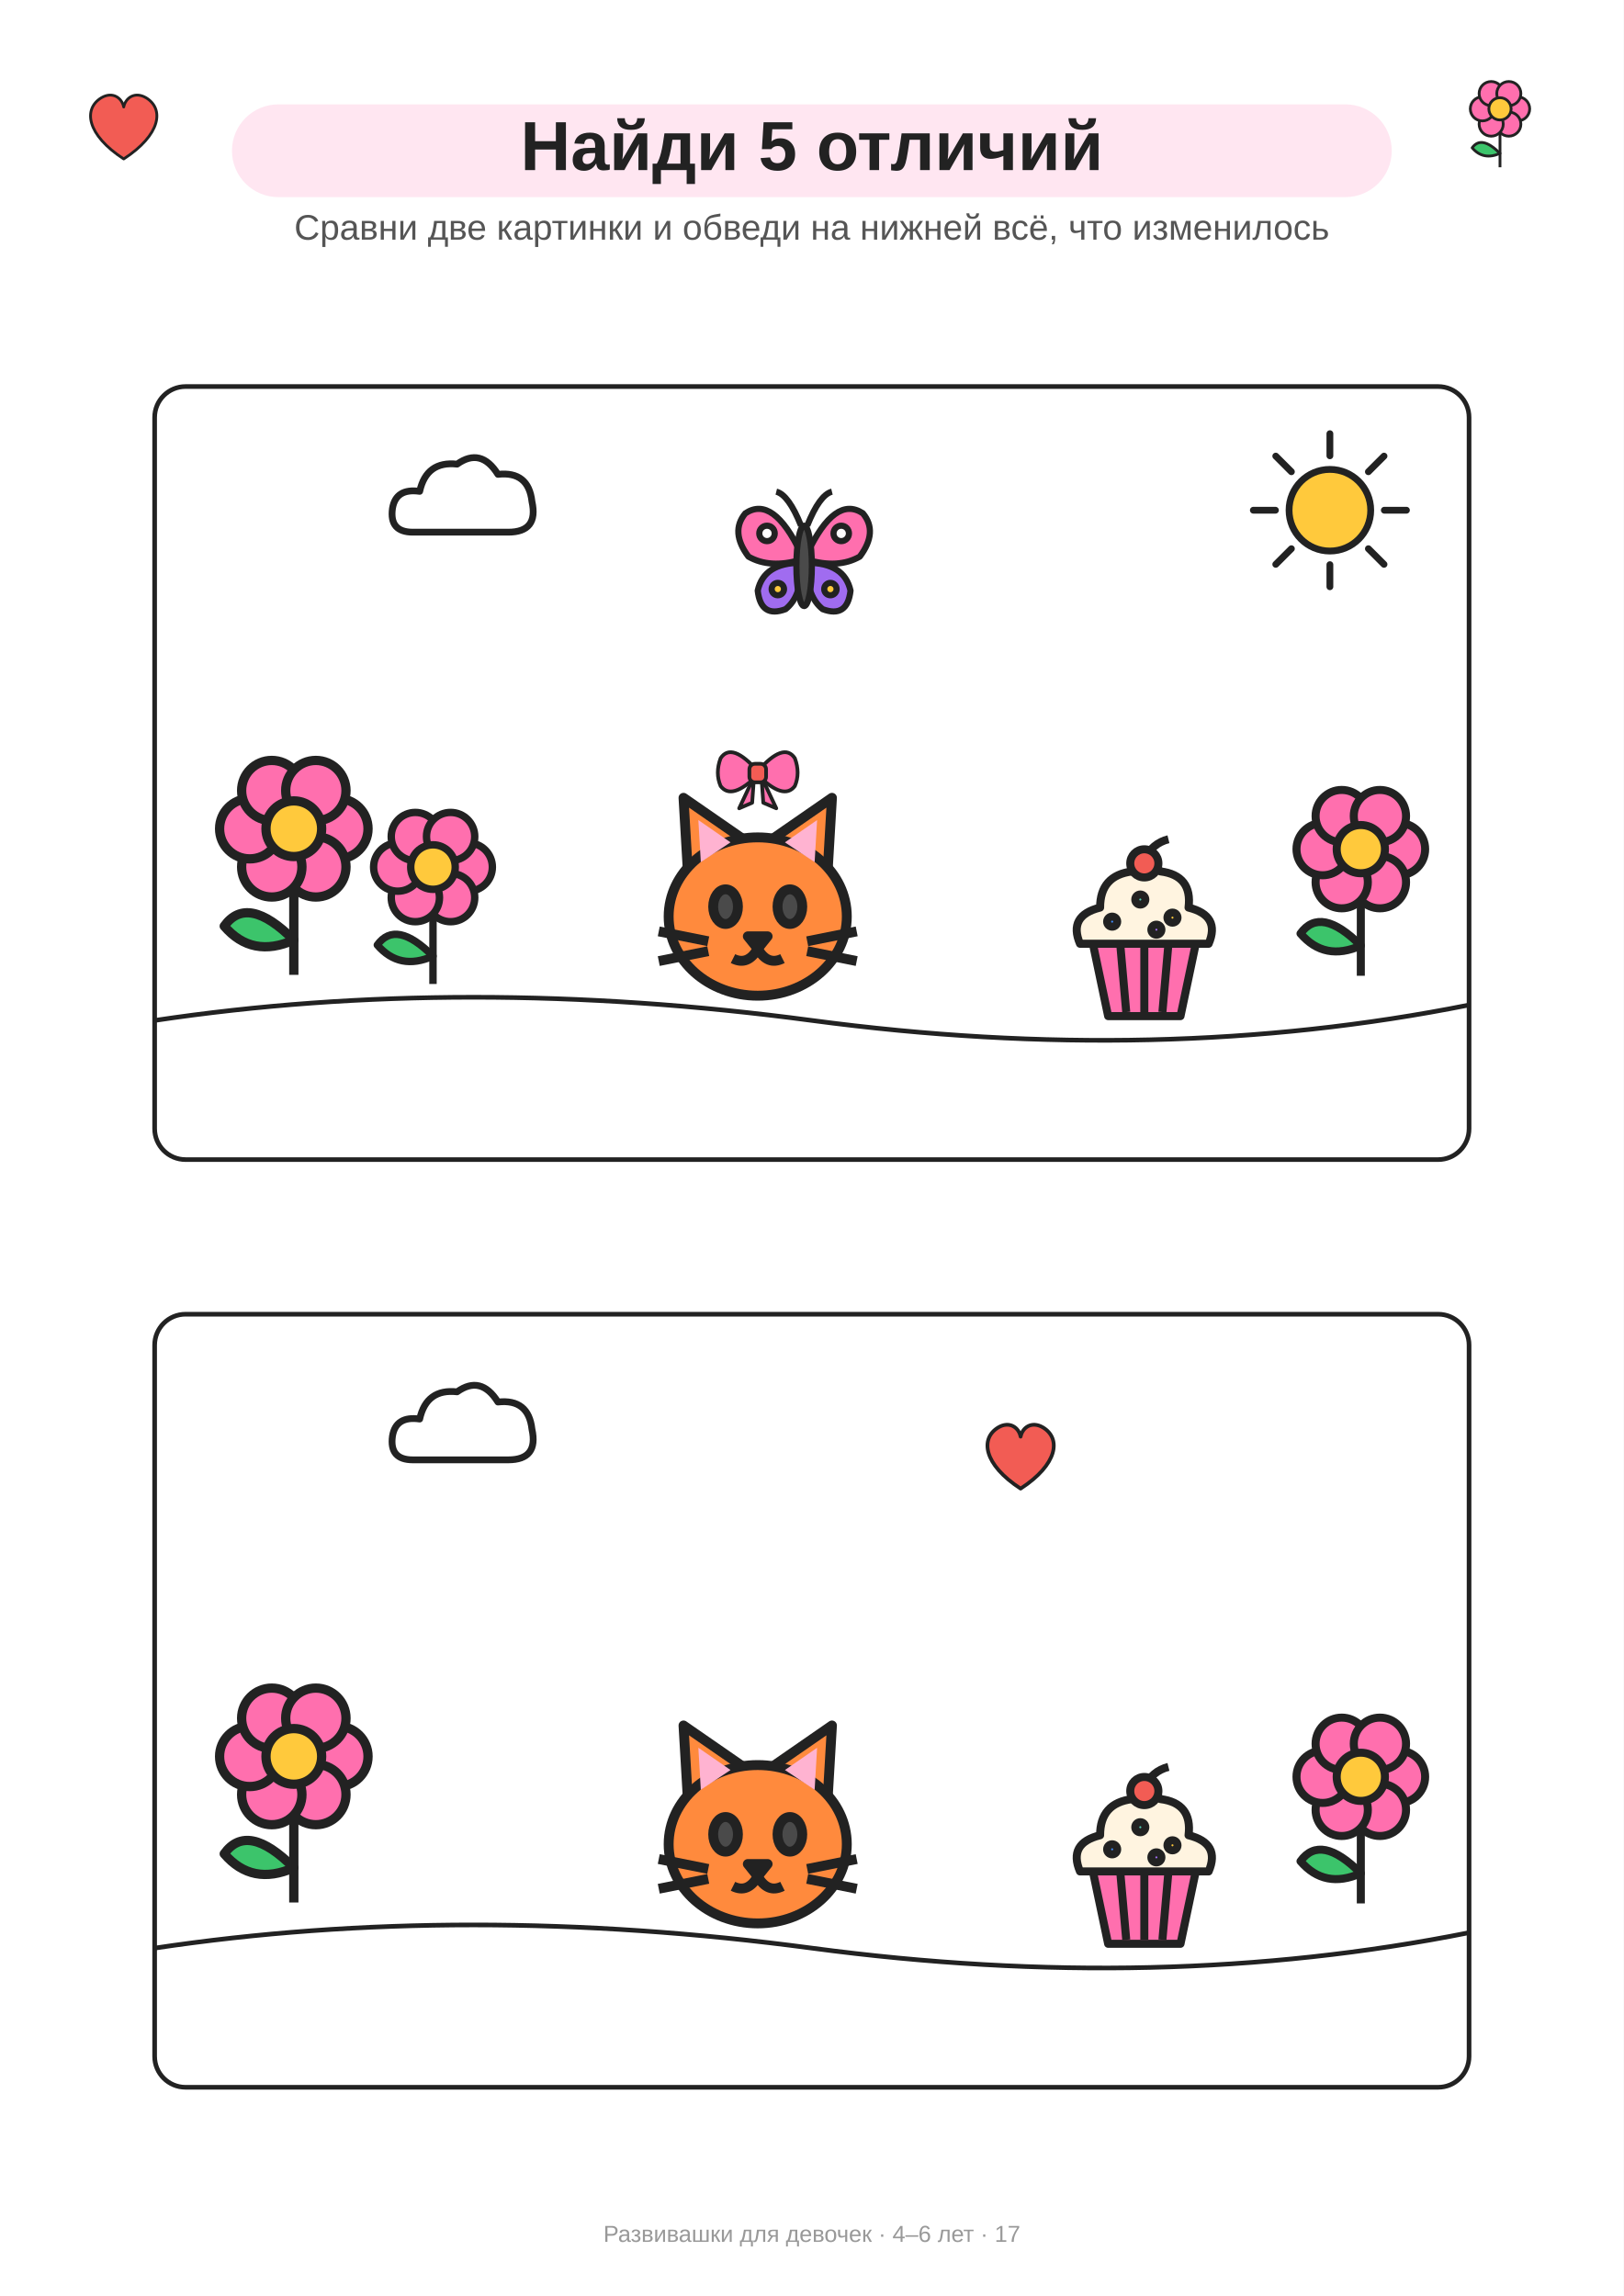
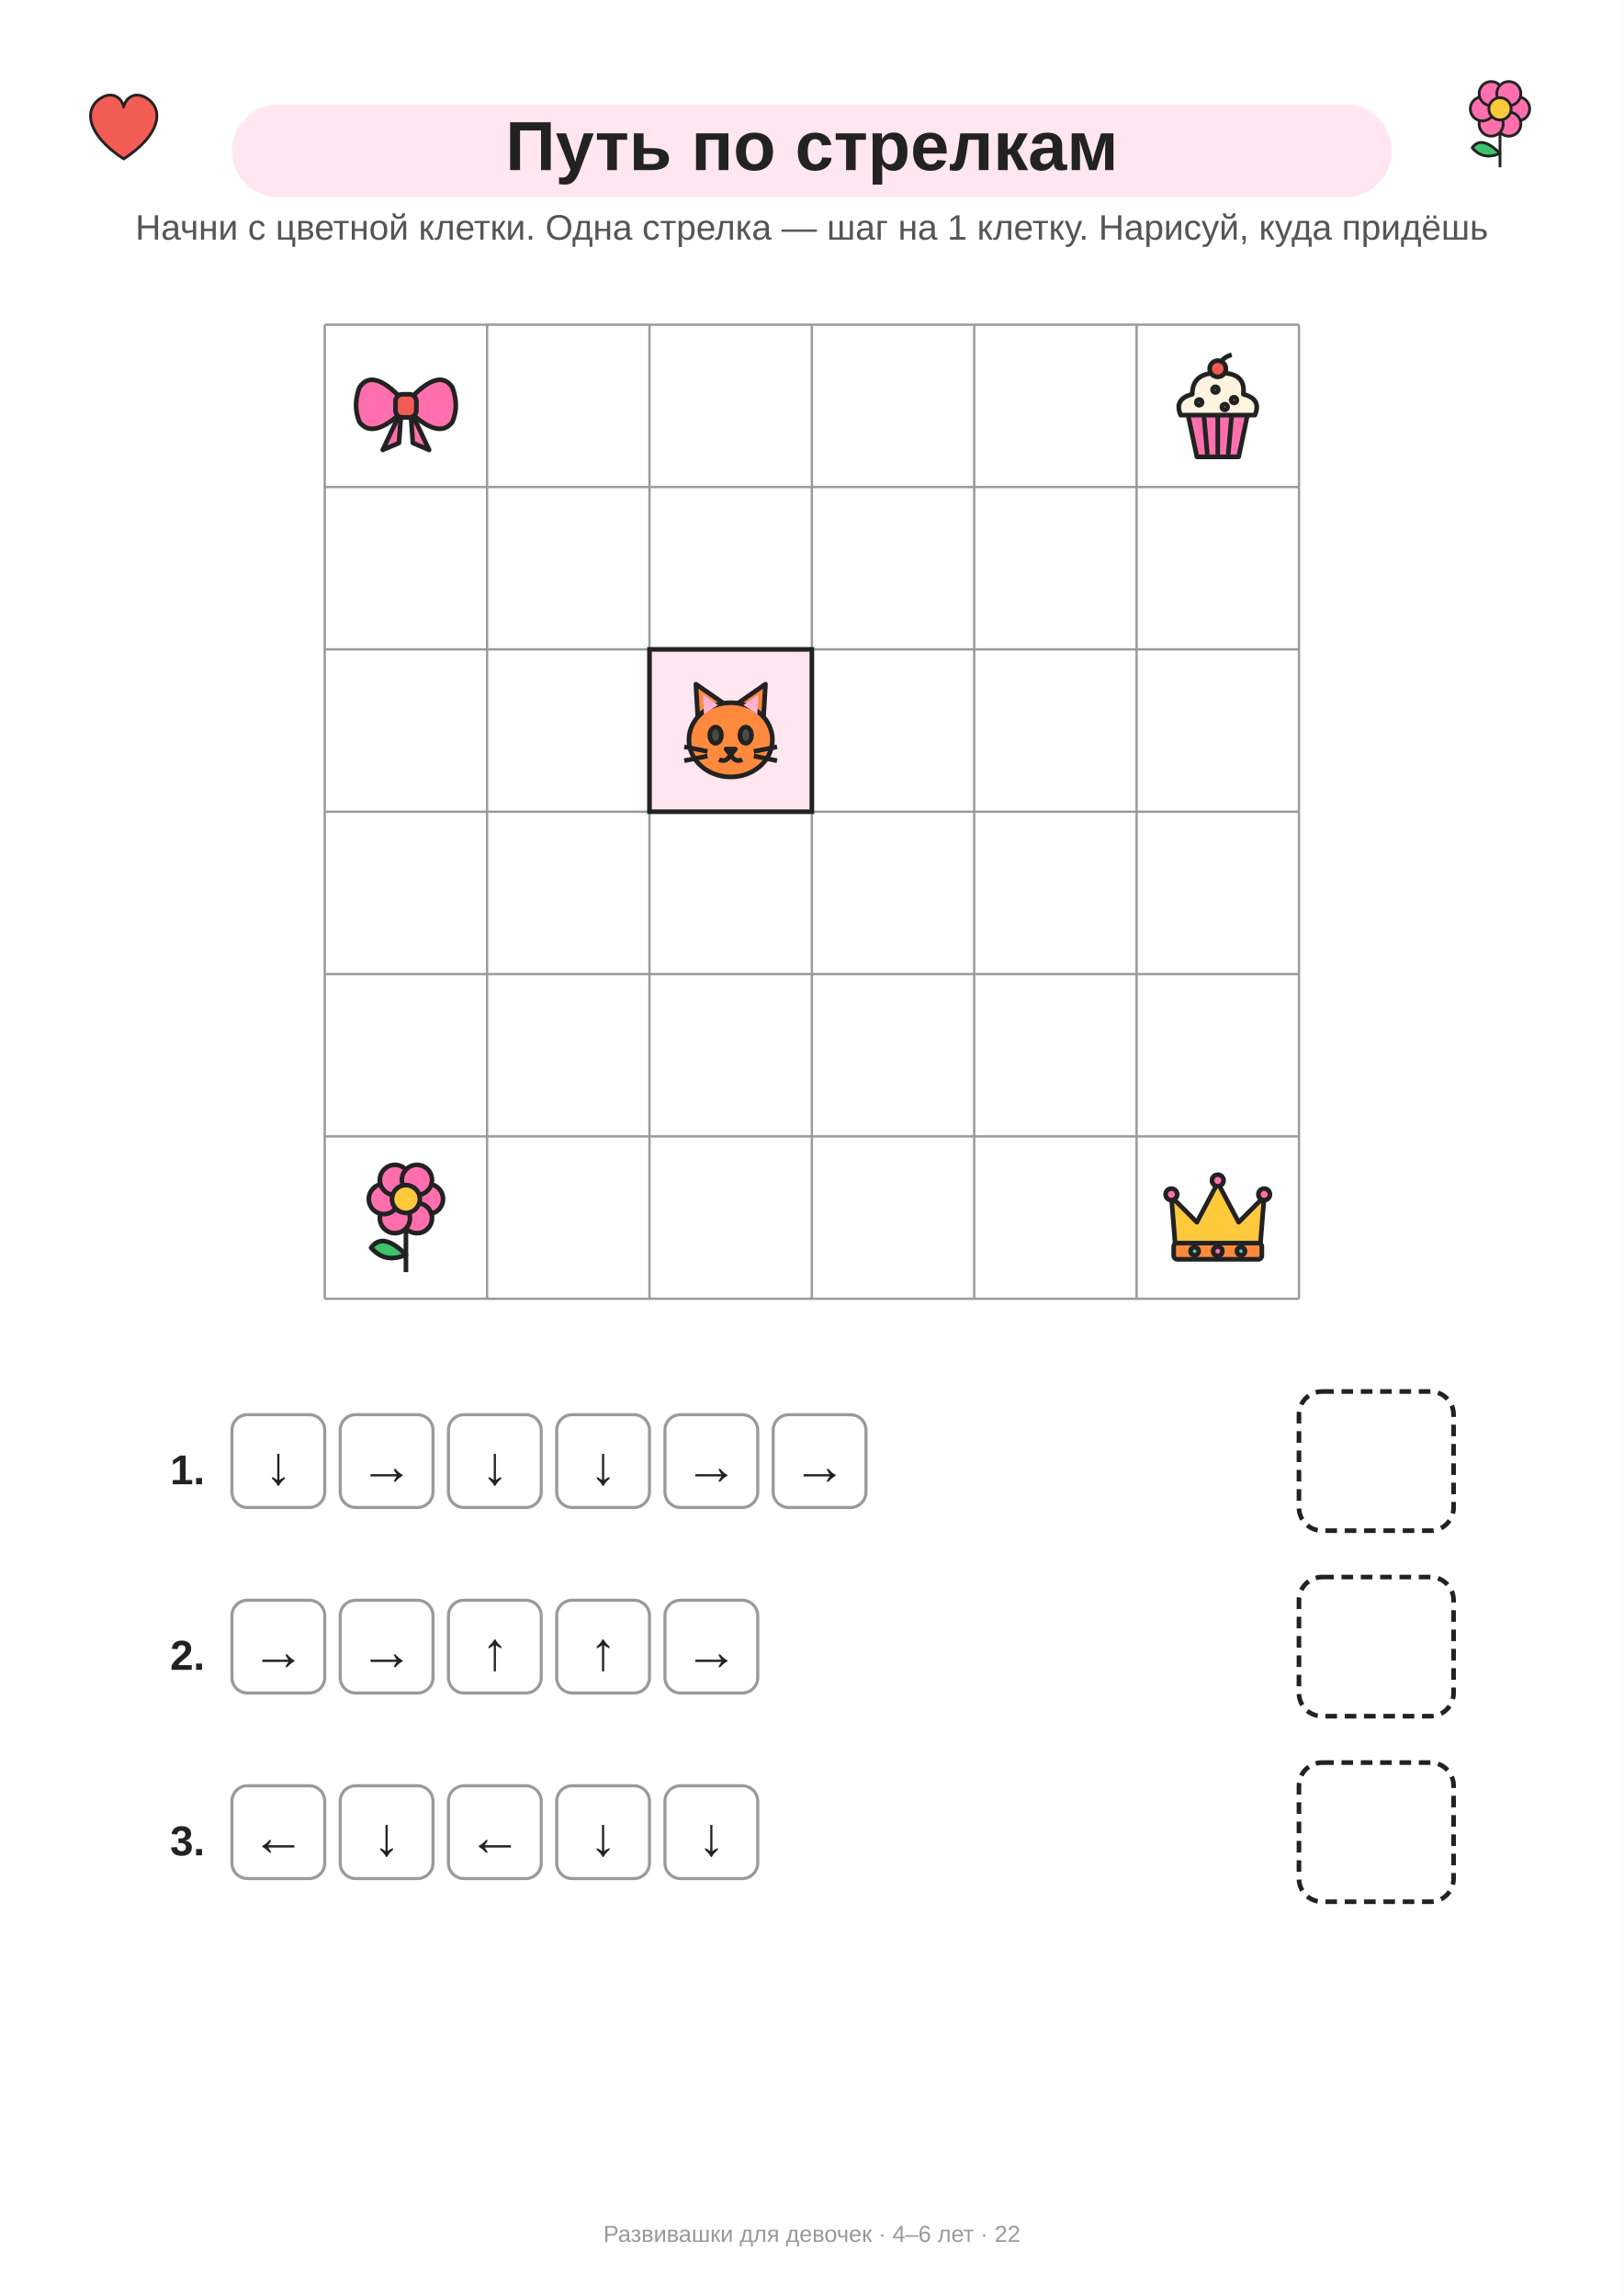
<svg xmlns="http://www.w3.org/2000/svg" viewBox="0 0 210 297" width="210mm" height="297mm">
  <style>
  text { font-family: "Segoe UI", "Arial", sans-serif; fill: #222; }
  .title { font-size: 9px; font-weight: 700; }
  .task { font-size: 4.6px; fill: #555; }
  .cover1 { font-size: 15px; font-weight: 700; fill: #C94B4B; }
  .h3 { font-size: 5.4px; font-weight: 700; }
  .body { font-size: 4.6px; }
  .small { font-size: 3.6px; fill: #555; }
  .foot { font-size: 3px; fill: #999; }
  .digit { font-size: 9px; font-weight: 700; }
  .dotnum { font-size: 5.6px; font-weight: 700; }
  .cbn { font-size: 6px; font-weight: 700; }
  .dict { font-size: 7px; font-weight: 700; }
  .trace { font-size: 26px; font-weight: 700; fill: #eeeeee; stroke: #8a8a8a; stroke-width: 0.5; stroke-dasharray: 1.2 1; }
  .traceword { font-size: 17px; font-weight: 700; fill: #eeeeee; stroke: #8a8a8a; stroke-width: 0.4; stroke-dasharray: 1 0.8; }
  .word { font-size: 8px; font-weight: 700; letter-spacing: 0.6px; }</style>
  <rect width="210" height="297" fill="#fff" />
  <rect x="30" y="13.5" width="150" height="12" rx="6" fill="#FFE6F1" />
-   <text x="105" y="22" text-anchor="middle" class="title">Найди 5 отличий</text>
-   <text x="105" y="31" text-anchor="middle" class="task">Сравни две картинки и обведи на нижней всё, что изменилось</text>
+   <text x="105" y="22" text-anchor="middle" class="title">Путь по стрелкам</text>
+   <text x="105" y="31" text-anchor="middle" class="task">Начни с цветной клетки. Одна стрелка — шаг на 1 клетку. Нарисуй, куда придёшь</text>
  <g transform="translate(10 10) scale(0.12)" stroke="#222" stroke-width="3" stroke-linejoin="round">
    <path d="M50 88 C10 62 6 34 26 22 C38 15 48 22 50 32 C52 22 62 15 74 22 C94 34 90 62 50 88 Z" fill="#F25C54" />
  </g>
  <g transform="translate(188 10) scale(0.12)" stroke="#222" stroke-width="3" stroke-linejoin="round">
    <path d="M50 50 L50 97" fill="none" />
    <path d="M50 82 Q30 62 20 76 Q32 90 50 82 Z" fill="#3CC46B" />
    <circle cx="69" cy="34" r="13" fill="#FF6FAE" />
    <circle cx="59.5" cy="50.45" r="13" fill="#FF6FAE" />
    <circle cx="40.5" cy="50.45" r="13" fill="#FF6FAE" />
    <circle cx="31" cy="34" r="13" fill="#FF6FAE" />
    <circle cx="40.5" cy="17.55" r="13" fill="#FF6FAE" />
    <circle cx="59.5" cy="17.55" r="13" fill="#FF6FAE" />
    <circle cx="50" cy="34" r="12" fill="#FFC93C" />
  </g>
-   <rect x="20" y="50" width="170" height="100" rx="4" fill="none" stroke="#222" stroke-width="0.6" />
-   <path d="M20 132 Q60 126 105 132 T190 130" fill="none" stroke="#222" stroke-width="0.6" />
-   <g transform="translate(161 55) scale(0.22)" stroke="#222" stroke-width="4" stroke-linejoin="round">
-     <path d="M82 50 L95 50 M72.63 72.63 L81.82 81.82 M50 82 L50 95 M27.37 72.63 L18.18 81.82 M18 50 L5 50 M27.37 27.37 L18.18 18.18 M50 18 L50 5 M72.63 27.37 L81.82 18.18 " fill="none" stroke-linecap="round" />
-     <circle cx="50" cy="50" r="24" fill="#FFC93C" />
-   </g>
-   <g transform="translate(49 53) scale(0.22)" stroke="#222" stroke-width="4" stroke-linejoin="round">
-     <path d="M20 72 Q6 72 8 58 Q10 46 24 48 Q28 30 46 32 Q60 22 70 38 Q88 36 90 54 Q94 72 76 72 Z" fill="#FFFFFF" />
-   </g>
-   <g transform="translate(94 62) scale(0.2)" stroke="#222" stroke-width="4" stroke-linejoin="round">
-     <path d="M48 30 Q40 10 32 8" fill="none" />
-     <path d="M52 30 Q60 10 68 8" fill="none" />
-     <path d="M48 48 Q30 10 12 22 Q2 34 14 50 Q28 58 48 52 Z" fill="#FF6FAE" />
-     <path d="M52 48 Q70 10 88 22 Q98 34 86 50 Q72 58 52 52 Z" fill="#FF6FAE" />
-     <path d="M48 54 Q24 54 20 72 Q22 90 38 84 Q48 76 48 58 Z" fill="#A06CF0" />
-     <path d="M52 54 Q76 54 80 72 Q78 90 62 84 Q52 76 52 58 Z" fill="#A06CF0" />
-     <circle cx="26" cy="35" r="5" fill="#FFFFFF" />
-     <circle cx="74" cy="35" r="5" fill="#FFFFFF" />
-     <circle cx="33" cy="71" r="4" fill="#FFC93C" />
-     <circle cx="67" cy="71" r="4" fill="#FFC93C" />
-     <ellipse cx="50" cy="56" rx="5" ry="26" fill="#4A4A4A" />
-   </g>
-   <g transform="translate(23 97) scale(0.3)" stroke="#222" stroke-width="4" stroke-linejoin="round">
-     <path d="M50 50 L50 97" fill="none" />
-     <path d="M50 82 Q30 62 20 76 Q32 90 50 82 Z" fill="#3CC46B" />
-     <circle cx="69" cy="34" r="13" fill="#FF6FAE" />
-     <circle cx="59.5" cy="50.45" r="13" fill="#FF6FAE" />
-     <circle cx="40.5" cy="50.45" r="13" fill="#FF6FAE" />
-     <circle cx="31" cy="34" r="13" fill="#FF6FAE" />
-     <circle cx="40.5" cy="17.55" r="13" fill="#FF6FAE" />
-     <circle cx="59.5" cy="17.55" r="13" fill="#FF6FAE" />
-     <circle cx="50" cy="34" r="12" fill="#FFC93C" />
-   </g>
-   <g transform="translate(44 104) scale(0.24)" stroke="#222" stroke-width="4" stroke-linejoin="round">
-     <path d="M50 50 L50 97" fill="none" />
-     <path d="M50 82 Q30 62 20 76 Q32 90 50 82 Z" fill="#3CC46B" />
-     <circle cx="69" cy="34" r="13" fill="#FF6FAE" />
-     <circle cx="59.5" cy="50.45" r="13" fill="#FF6FAE" />
-     <circle cx="40.5" cy="50.45" r="13" fill="#FF6FAE" />
-     <circle cx="31" cy="34" r="13" fill="#FF6FAE" />
-     <circle cx="40.5" cy="17.55" r="13" fill="#FF6FAE" />
-     <circle cx="59.5" cy="17.55" r="13" fill="#FF6FAE" />
-     <circle cx="50" cy="34" r="12" fill="#FFC93C" />
-   </g>
-   <g transform="translate(82 100) scale(0.32)" stroke="#222" stroke-width="4" stroke-linejoin="round">
+   <path d="M42 42 V168 M63 42 V168 M84 42 V168 M105 42 V168 M126 42 V168 M147 42 V168 M168 42 V168 M42 42 H168 M42 63 H168 M42 84 H168 M42 105 H168 M42 126 H168 M42 147 H168 M42 168 H168 " stroke="#9a9a9a" stroke-width="0.3" fill="none" />
+   <rect x="84" y="84" width="21" height="21" fill="#FFE6F1" stroke="#222" stroke-width="0.6" />
+   <g transform="translate(87 87) scale(0.15)" stroke="#222" stroke-width="4" stroke-linejoin="round">
    <path d="M22 44 L20 10 L46 28 Z" fill="#FF8A3D" />
    <path d="M78 44 L80 10 L54 28 Z" fill="#FF8A3D" />
    <ellipse cx="50" cy="58" rx="36" ry="32" fill="#FF8A3D" />
    <path d="M27 36 L26 19 L39 28 Z" fill="#FFB3D1" stroke="none" />
    <path d="M73 36 L74 19 L61 28 Z" fill="#FFB3D1" stroke="none" />
    <ellipse cx="37" cy="54" rx="5" ry="7" fill="#4A4A4A" />
    <ellipse cx="63" cy="54" rx="5" ry="7" fill="#4A4A4A" />
    <path d="M46 66 L54 66 L50 71 Z" fill="#FF6FAE" />
    <path d="M50 71 Q46 78 40 75 M50 71 Q54 78 60 75" fill="none" />
    <path d="M30 68 L10 64 M30 72 L10 76 M70 68 L90 64 M70 72 L90 76" fill="none" />
  </g>
-   <g transform="translate(92 94) scale(0.12)" stroke="#222" stroke-width="4" stroke-linejoin="round">
-     <path d="M46 54 L30 88 L44 82 Z" fill="#FF6FAE" />
-     <path d="M54 54 L70 88 L56 82 Z" fill="#FF6FAE" />
-     <path d="M50 48 Q22 16 10 34 Q4 50 10 64 Q22 80 50 52 Z" fill="#FF6FAE" />
-     <path d="M50 48 Q78 16 90 34 Q96 50 90 64 Q78 80 50 52 Z" fill="#FF6FAE" />
-     <rect x="41" y="40" width="18" height="20" rx="6" fill="#F25C54" />
-   </g>
-   <g transform="translate(135 107) scale(0.26)" stroke="#222" stroke-width="4" stroke-linejoin="round">
+   <g transform="translate(150 45) scale(0.15)" stroke="#222" stroke-width="4" stroke-linejoin="round">
    <path d="M24 56 L76 56 L68 94 L32 94 Z" fill="#FF6FAE" />
    <path d="M38 58 L41 92 M50 58 L50 92 M62 58 L59 92" fill="none" />
    <path d="M18 58 Q12 44 28 40 Q28 24 44 22 Q50 12 58 22 Q74 24 72 40 Q88 44 82 58 Z" fill="#FFF4E0" />
    <circle cx="34" cy="47" r="2.5" fill="#3D8BFD" />
    <circle cx="64" cy="45" r="2.5" fill="#FFC93C" />
    <circle cx="48" cy="36" r="2.5" fill="#4FD1B5" />
    <circle cx="56" cy="51" r="2.5" fill="#A06CF0" />
    <path d="M50 16 Q54 8 62 6" fill="none" />
    <circle cx="50" cy="18" r="7" fill="#F25C54" />
  </g>
-   <g transform="translate(163 101) scale(0.26)" stroke="#222" stroke-width="4" stroke-linejoin="round">
+   <g transform="translate(45 150) scale(0.15)" stroke="#222" stroke-width="4" stroke-linejoin="round">
    <path d="M50 50 L50 97" fill="none" />
    <path d="M50 82 Q30 62 20 76 Q32 90 50 82 Z" fill="#3CC46B" />
    <circle cx="69" cy="34" r="13" fill="#FF6FAE" />
    <circle cx="59.5" cy="50.45" r="13" fill="#FF6FAE" />
    <circle cx="40.5" cy="50.45" r="13" fill="#FF6FAE" />
    <circle cx="31" cy="34" r="13" fill="#FF6FAE" />
    <circle cx="40.5" cy="17.55" r="13" fill="#FF6FAE" />
    <circle cx="59.5" cy="17.55" r="13" fill="#FF6FAE" />
    <circle cx="50" cy="34" r="12" fill="#FFC93C" />
  </g>
-   <rect x="20" y="170" width="170" height="100" rx="4" fill="none" stroke="#222" stroke-width="0.6" />
-   <path d="M20 252 Q60 246 105 252 T190 250" fill="none" stroke="#222" stroke-width="0.6" />
-   <g transform="translate(49 173) scale(0.22)" stroke="#222" stroke-width="4" stroke-linejoin="round">
-     <path d="M20 72 Q6 72 8 58 Q10 46 24 48 Q28 30 46 32 Q60 22 70 38 Q88 36 90 54 Q94 72 76 72 Z" fill="#FFFFFF" />
+   <g transform="translate(150 150) scale(0.15)" stroke="#222" stroke-width="4" stroke-linejoin="round">
+     <path d="M14 82 L10 32 L32 54 L50 20 L68 54 L90 32 L86 82 Z" fill="#FFC93C" />
+     <rect x="12" y="72" width="76" height="14" rx="3" fill="#FF8A3D" />
+     <circle cx="10" cy="30" r="5" fill="#FF6FAE" />
+     <circle cx="50" cy="18" r="5" fill="#FF6FAE" />
+     <circle cx="90" cy="30" r="5" fill="#FF6FAE" />
+     <circle cx="30" cy="79" r="3.5" fill="#4FD1B5" />
+     <circle cx="50" cy="79" r="4" fill="#FF6FAE" />
+     <circle cx="70" cy="79" r="3.5" fill="#4FD1B5" />
  </g>
-   <g transform="translate(126 182) scale(0.12)" stroke="#222" stroke-width="4" stroke-linejoin="round">
-     <path d="M50 88 C10 62 6 34 26 22 C38 15 48 22 50 32 C52 22 62 15 74 22 C94 34 90 62 50 88 Z" fill="#F25C54" />
+   <g transform="translate(45 45) scale(0.15)" stroke="#222" stroke-width="4" stroke-linejoin="round">
+     <path d="M46 54 L30 88 L44 82 Z" fill="#FF6FAE" />
+     <path d="M54 54 L70 88 L56 82 Z" fill="#FF6FAE" />
+     <path d="M50 48 Q22 16 10 34 Q4 50 10 64 Q22 80 50 52 Z" fill="#FF6FAE" />
+     <path d="M50 48 Q78 16 90 34 Q96 50 90 64 Q78 80 50 52 Z" fill="#FF6FAE" />
+     <rect x="41" y="40" width="18" height="20" rx="6" fill="#F25C54" />
  </g>
-   <g transform="translate(23 217) scale(0.3)" stroke="#222" stroke-width="4" stroke-linejoin="round">
-     <path d="M50 50 L50 97" fill="none" />
-     <path d="M50 82 Q30 62 20 76 Q32 90 50 82 Z" fill="#3CC46B" />
-     <circle cx="69" cy="34" r="13" fill="#FF6FAE" />
-     <circle cx="59.5" cy="50.45" r="13" fill="#FF6FAE" />
-     <circle cx="40.5" cy="50.45" r="13" fill="#FF6FAE" />
-     <circle cx="31" cy="34" r="13" fill="#FF6FAE" />
-     <circle cx="40.5" cy="17.55" r="13" fill="#FF6FAE" />
-     <circle cx="59.5" cy="17.55" r="13" fill="#FF6FAE" />
-     <circle cx="50" cy="34" r="12" fill="#FFC93C" />
-   </g>
-   <g transform="translate(82 220) scale(0.32)" stroke="#222" stroke-width="4" stroke-linejoin="round">
-     <path d="M22 44 L20 10 L46 28 Z" fill="#FF8A3D" />
-     <path d="M78 44 L80 10 L54 28 Z" fill="#FF8A3D" />
-     <ellipse cx="50" cy="58" rx="36" ry="32" fill="#FF8A3D" />
-     <path d="M27 36 L26 19 L39 28 Z" fill="#FFB3D1" stroke="none" />
-     <path d="M73 36 L74 19 L61 28 Z" fill="#FFB3D1" stroke="none" />
-     <ellipse cx="37" cy="54" rx="5" ry="7" fill="#4A4A4A" />
-     <ellipse cx="63" cy="54" rx="5" ry="7" fill="#4A4A4A" />
-     <path d="M46 66 L54 66 L50 71 Z" fill="#FF6FAE" />
-     <path d="M50 71 Q46 78 40 75 M50 71 Q54 78 60 75" fill="none" />
-     <path d="M30 68 L10 64 M30 72 L10 76 M70 68 L90 64 M70 72 L90 76" fill="none" />
-   </g>
-   <g transform="translate(135 227) scale(0.26)" stroke="#222" stroke-width="4" stroke-linejoin="round">
-     <path d="M24 56 L76 56 L68 94 L32 94 Z" fill="#FF6FAE" />
-     <path d="M38 58 L41 92 M50 58 L50 92 M62 58 L59 92" fill="none" />
-     <path d="M18 58 Q12 44 28 40 Q28 24 44 22 Q50 12 58 22 Q74 24 72 40 Q88 44 82 58 Z" fill="#FFF4E0" />
-     <circle cx="34" cy="47" r="2.5" fill="#3D8BFD" />
-     <circle cx="64" cy="45" r="2.5" fill="#FFC93C" />
-     <circle cx="48" cy="36" r="2.5" fill="#4FD1B5" />
-     <circle cx="56" cy="51" r="2.5" fill="#A06CF0" />
-     <path d="M50 16 Q54 8 62 6" fill="none" />
-     <circle cx="50" cy="18" r="7" fill="#F25C54" />
-   </g>
-   <g transform="translate(163 221) scale(0.26)" stroke="#222" stroke-width="4" stroke-linejoin="round">
-     <path d="M50 50 L50 97" fill="none" />
-     <path d="M50 82 Q30 62 20 76 Q32 90 50 82 Z" fill="#3CC46B" />
-     <circle cx="69" cy="34" r="13" fill="#FF6FAE" />
-     <circle cx="59.5" cy="50.45" r="13" fill="#FF6FAE" />
-     <circle cx="40.5" cy="50.45" r="13" fill="#FF6FAE" />
-     <circle cx="31" cy="34" r="13" fill="#FF6FAE" />
-     <circle cx="40.5" cy="17.55" r="13" fill="#FF6FAE" />
-     <circle cx="59.5" cy="17.55" r="13" fill="#FF6FAE" />
-     <circle cx="50" cy="34" r="12" fill="#FFC93C" />
-   </g>
-   <text x="105" y="290" text-anchor="middle" class="foot">Развивашки для девочек · 4–6 лет · 17</text>
+   <text x="22" y="192" class="h3">1.</text>
+   <rect x="30" y="183" width="12" height="12" rx="2" fill="none" stroke="#9a9a9a" stroke-width="0.4" />
+   <text x="36" y="192" text-anchor="middle" class="dict">↓</text>
+   <rect x="44" y="183" width="12" height="12" rx="2" fill="none" stroke="#9a9a9a" stroke-width="0.4" />
+   <text x="50" y="192" text-anchor="middle" class="dict">→</text>
+   <rect x="58" y="183" width="12" height="12" rx="2" fill="none" stroke="#9a9a9a" stroke-width="0.4" />
+   <text x="64" y="192" text-anchor="middle" class="dict">↓</text>
+   <rect x="72" y="183" width="12" height="12" rx="2" fill="none" stroke="#9a9a9a" stroke-width="0.4" />
+   <text x="78" y="192" text-anchor="middle" class="dict">↓</text>
+   <rect x="86" y="183" width="12" height="12" rx="2" fill="none" stroke="#9a9a9a" stroke-width="0.4" />
+   <text x="92" y="192" text-anchor="middle" class="dict">→</text>
+   <rect x="100" y="183" width="12" height="12" rx="2" fill="none" stroke="#9a9a9a" stroke-width="0.4" />
+   <text x="106" y="192" text-anchor="middle" class="dict">→</text>
+   <rect x="168" y="180" width="20" height="18" rx="3" fill="none" stroke="#222" stroke-width="0.6" stroke-dasharray="1.5 1" />
+   <text x="22" y="216" class="h3">2.</text>
+   <rect x="30" y="207" width="12" height="12" rx="2" fill="none" stroke="#9a9a9a" stroke-width="0.4" />
+   <text x="36" y="216" text-anchor="middle" class="dict">→</text>
+   <rect x="44" y="207" width="12" height="12" rx="2" fill="none" stroke="#9a9a9a" stroke-width="0.4" />
+   <text x="50" y="216" text-anchor="middle" class="dict">→</text>
+   <rect x="58" y="207" width="12" height="12" rx="2" fill="none" stroke="#9a9a9a" stroke-width="0.4" />
+   <text x="64" y="216" text-anchor="middle" class="dict">↑</text>
+   <rect x="72" y="207" width="12" height="12" rx="2" fill="none" stroke="#9a9a9a" stroke-width="0.4" />
+   <text x="78" y="216" text-anchor="middle" class="dict">↑</text>
+   <rect x="86" y="207" width="12" height="12" rx="2" fill="none" stroke="#9a9a9a" stroke-width="0.4" />
+   <text x="92" y="216" text-anchor="middle" class="dict">→</text>
+   <rect x="168" y="204" width="20" height="18" rx="3" fill="none" stroke="#222" stroke-width="0.6" stroke-dasharray="1.5 1" />
+   <text x="22" y="240" class="h3">3.</text>
+   <rect x="30" y="231" width="12" height="12" rx="2" fill="none" stroke="#9a9a9a" stroke-width="0.4" />
+   <text x="36" y="240" text-anchor="middle" class="dict">←</text>
+   <rect x="44" y="231" width="12" height="12" rx="2" fill="none" stroke="#9a9a9a" stroke-width="0.4" />
+   <text x="50" y="240" text-anchor="middle" class="dict">↓</text>
+   <rect x="58" y="231" width="12" height="12" rx="2" fill="none" stroke="#9a9a9a" stroke-width="0.4" />
+   <text x="64" y="240" text-anchor="middle" class="dict">←</text>
+   <rect x="72" y="231" width="12" height="12" rx="2" fill="none" stroke="#9a9a9a" stroke-width="0.4" />
+   <text x="78" y="240" text-anchor="middle" class="dict">↓</text>
+   <rect x="86" y="231" width="12" height="12" rx="2" fill="none" stroke="#9a9a9a" stroke-width="0.4" />
+   <text x="92" y="240" text-anchor="middle" class="dict">↓</text>
+   <rect x="168" y="228" width="20" height="18" rx="3" fill="none" stroke="#222" stroke-width="0.6" stroke-dasharray="1.5 1" />
+   <text x="105" y="290" text-anchor="middle" class="foot">Развивашки для девочек · 4–6 лет · 22</text>
</svg>
